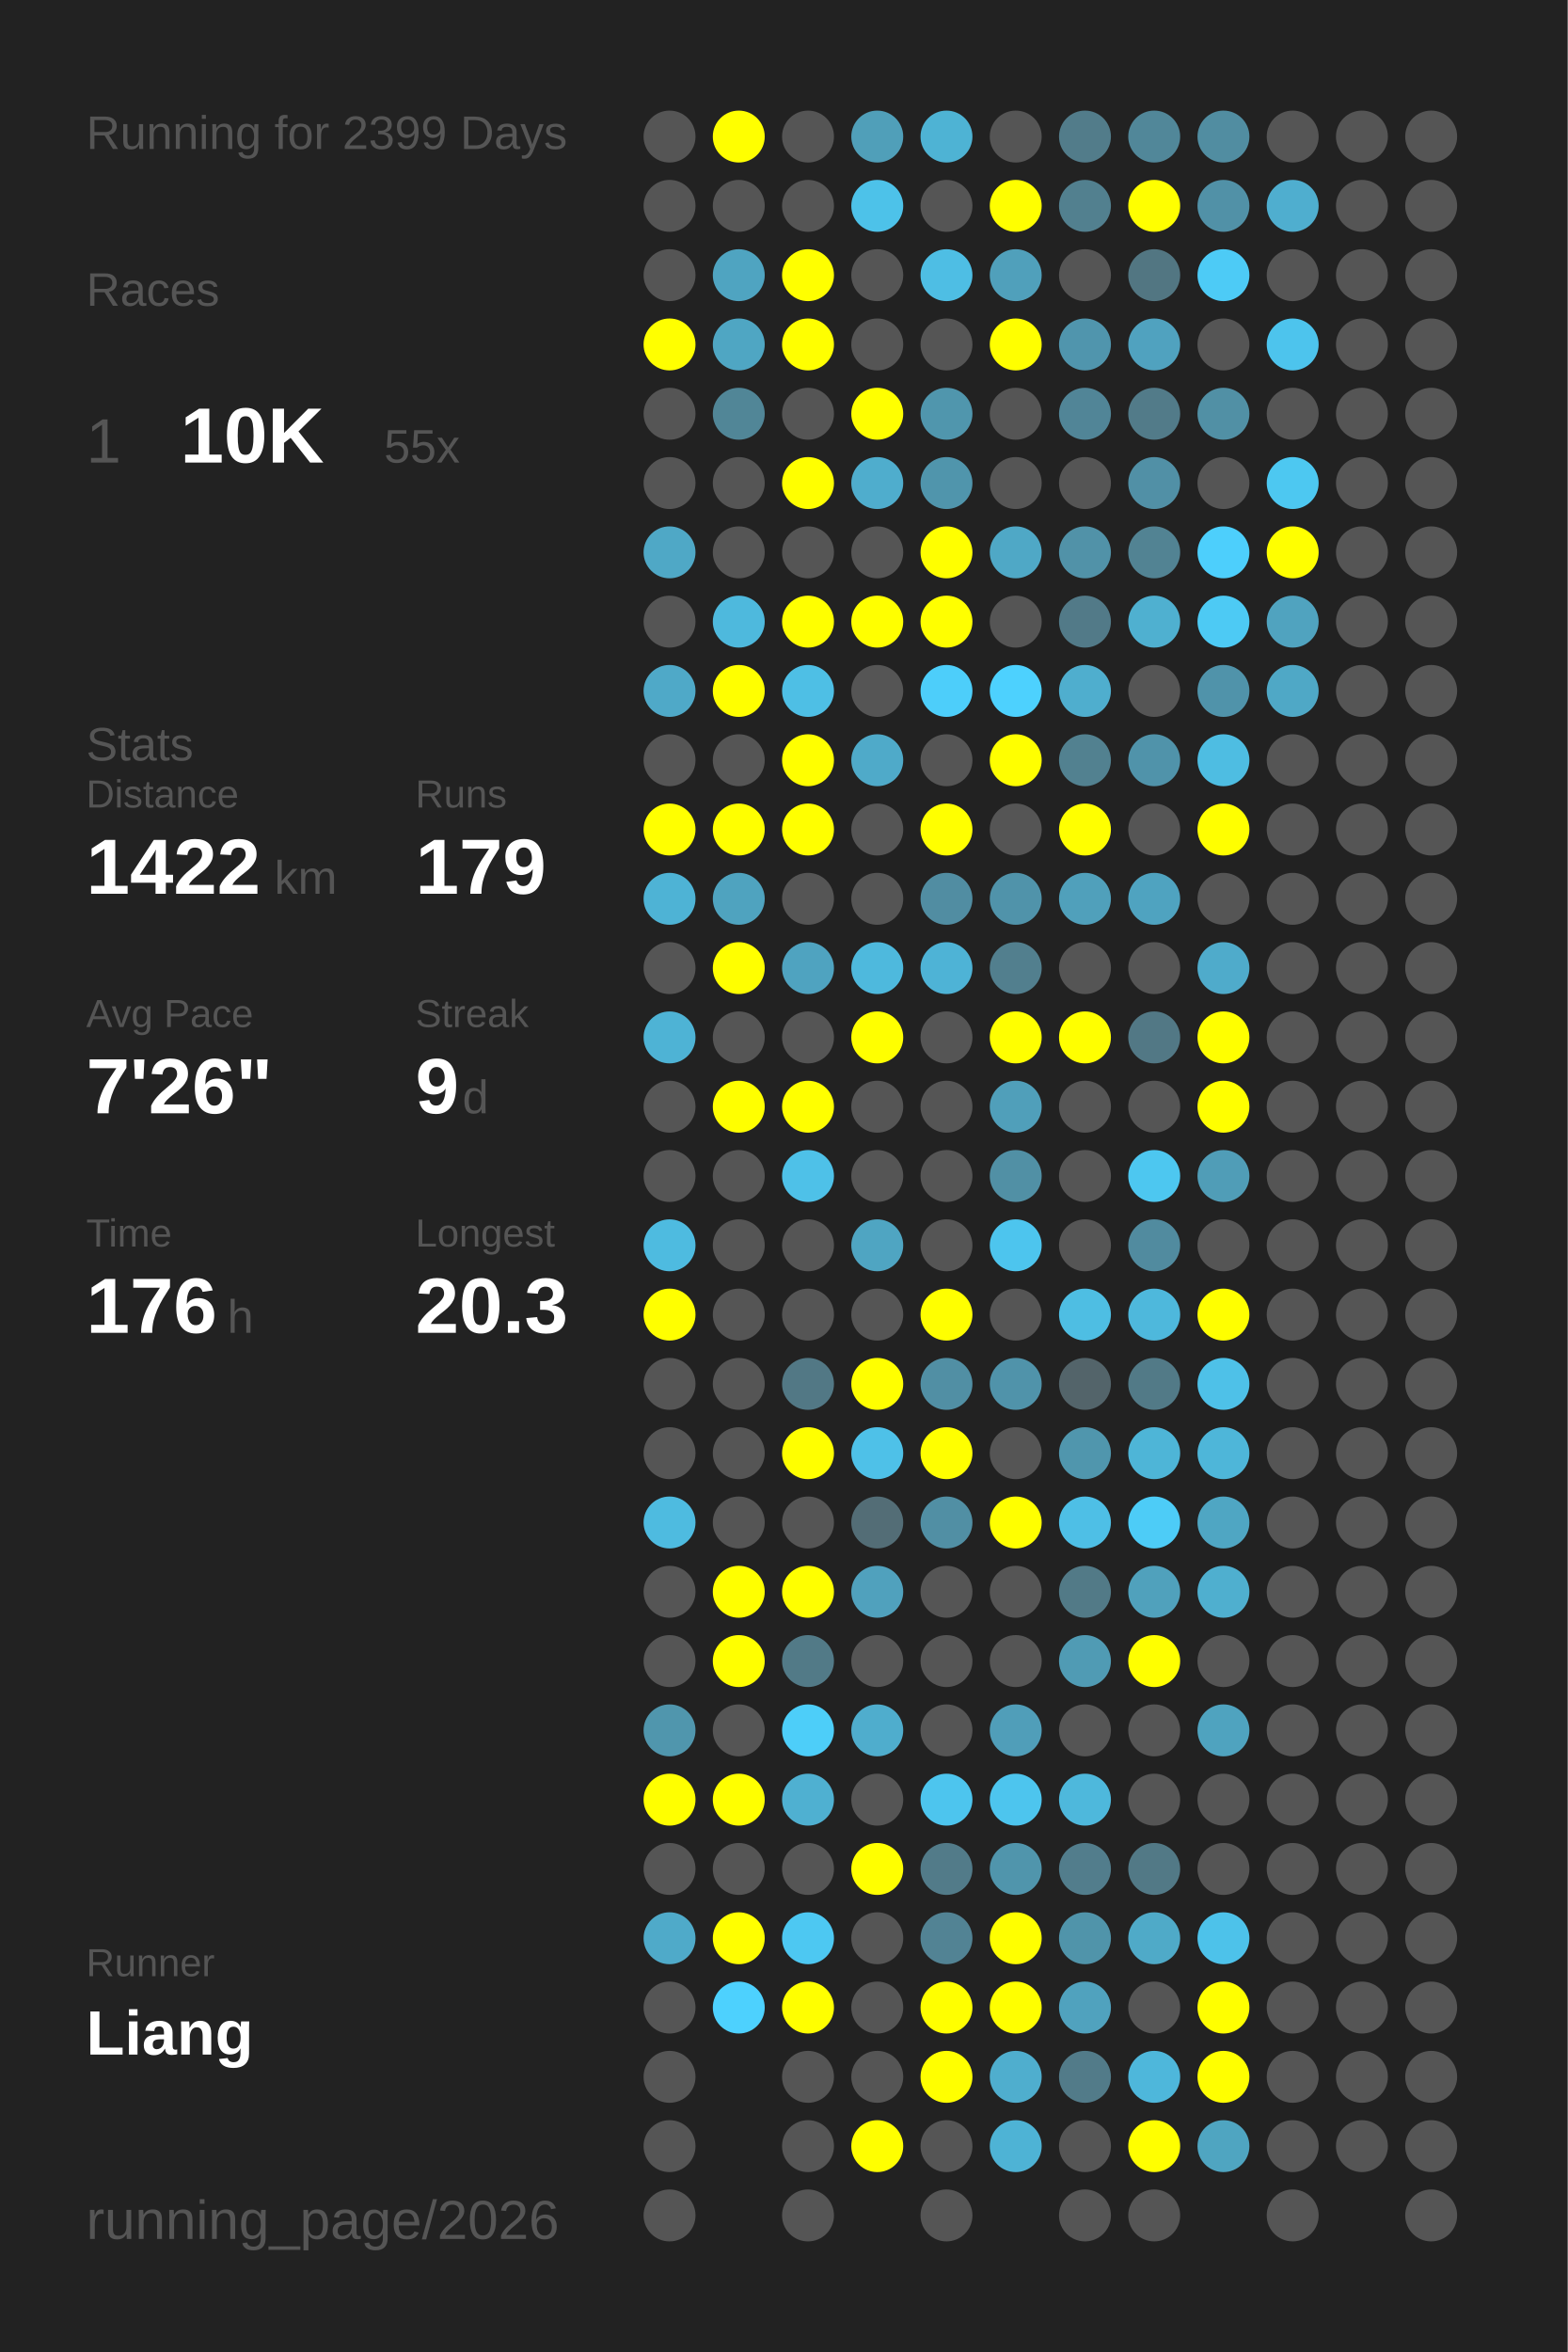
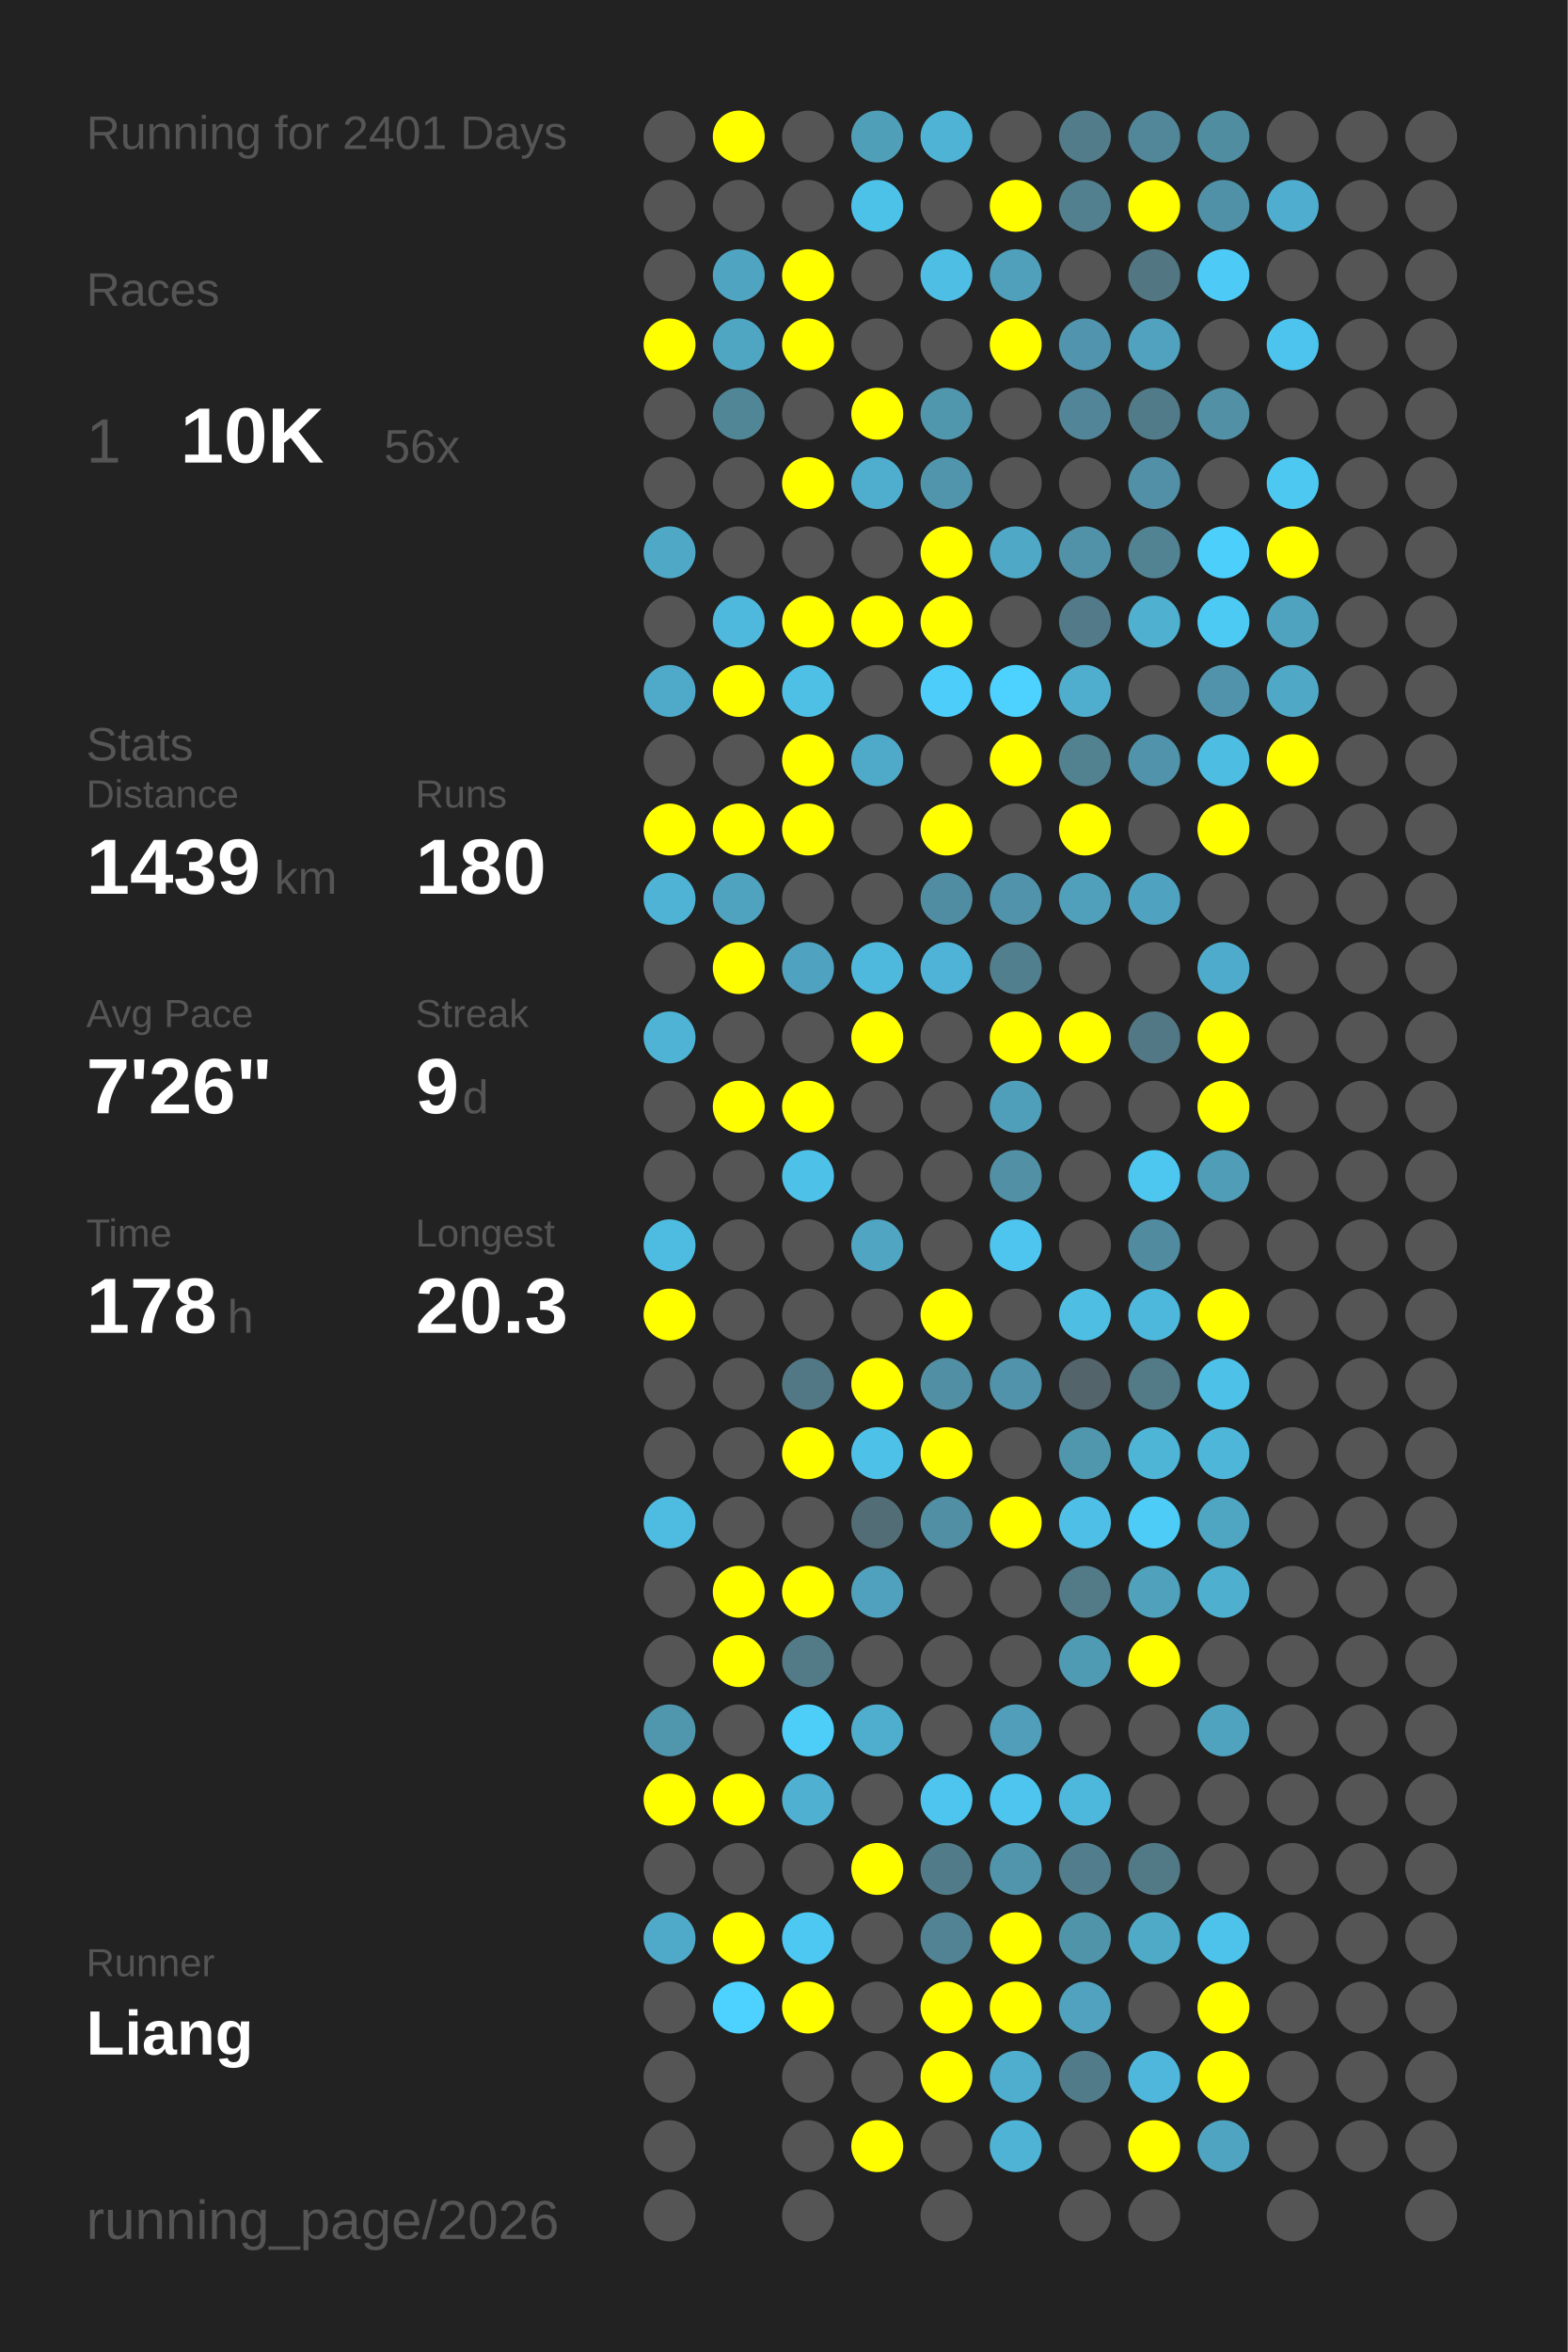
<svg xmlns="http://www.w3.org/2000/svg" baseProfile="full" height="300mm" version="1.1" viewBox="0,0,200,300" width="200mm">
  <defs />
  <rect fill="#222222" height="300" width="200" x="0" y="0" />
-   <text fill="#555555" style="font-size:6px; font-family:Arial;" x="11" y="19">Running for 2399 Days</text>
+   <text fill="#555555" style="font-size:6px; font-family:Arial;" x="11" y="19">Running for 2401 Days</text>
  <text fill="#555555" style="font-size:6px; font-family:Arial;" x="11" y="39">Races</text>
  <text fill="#555555" style="font-size:8px; font-family:Arial;" x="11" y="59">1</text>
  <text fill="#FFFFFF" style="font-size:10px; font-family:Arial; font-weight:bold;" x="23" y="59">10K</text>
-   <text fill="#555555" style="font-size:6px; font-family:Arial;" x="49" y="59">55x</text>
+   <text fill="#555555" style="font-size:6px; font-family:Arial;" x="49" y="59">56x</text>
  <text fill="#555555" style="font-size:6px; font-family:Arial;" x="11" y="97">Stats</text>
  <text fill="#555555" style="font-size:5px; font-family:Arial;" x="11" y="103">Distance</text>
-   <text fill="#FFFFFF" style="font-size:10px; font-family:Arial; font-weight:bold;" x="11" y="114">1422</text>
+   <text fill="#FFFFFF" style="font-size:10px; font-family:Arial; font-weight:bold;" x="11" y="114">1439</text>
  <text fill="#555555" style="font-size:6px; font-family:Arial;" x="35" y="114">km</text>
  <text fill="#555555" style="font-size:5px; font-family:Arial;" x="53" y="103">Runs</text>
-   <text fill="#FFFFFF" style="font-size:10px; font-family:Arial; font-weight:bold;" x="53" y="114">179</text>
+   <text fill="#FFFFFF" style="font-size:10px; font-family:Arial; font-weight:bold;" x="53" y="114">180</text>
  <text fill="#555555" style="font-size:5px; font-family:Arial;" x="11" y="131">Avg Pace</text>
  <text fill="#FFFFFF" style="font-size:10px; font-family:Arial; font-weight:bold;" x="11" y="142">7'26"</text>
  <text fill="#555555" style="font-size:5px; font-family:Arial;" x="53" y="131">Streak</text>
  <text fill="#FFFFFF" style="font-size:10px; font-family:Arial; font-weight:bold;" x="53" y="142">9</text>
  <text fill="#555555" style="font-size:6px; font-family:Arial;" x="59" y="142">d</text>
  <text fill="#555555" style="font-size:5px; font-family:Arial;" x="11" y="159">Time</text>
-   <text fill="#FFFFFF" style="font-size:10px; font-family:Arial; font-weight:bold;" x="11" y="170">176</text>
+   <text fill="#FFFFFF" style="font-size:10px; font-family:Arial; font-weight:bold;" x="11" y="170">178</text>
  <text fill="#555555" style="font-size:6px; font-family:Arial;" x="29" y="170">h</text>
  <text fill="#555555" style="font-size:5px; font-family:Arial;" x="53" y="159">Longest</text>
  <text fill="#FFFFFF" style="font-size:10px; font-family:Arial; font-weight:bold;" x="53" y="170">20.3</text>
  <text fill="#555555" style="font-size:5px; font-family:Arial;" x="11" y="252.065">Runner</text>
  <text fill="#FFFFFF" style="font-size:8px; font-family:Arial; font-weight:bold;" x="11" y="262.065">Liang</text>
  <text fill="#555555" style="font-size:7px; font-family:Arial;" x="11" y="285.581">running_page/2026</text>
  <circle cx="85.417" cy="17.419" fill="#555555" r="3.312" />
  <circle cx="85.417" cy="26.258" fill="#555555" r="3.312" />
  <circle cx="85.417" cy="35.097" fill="#555555" r="3.312" />
  <circle cx="85.417" cy="43.935" fill="#FFFF00" r="3.312" />
  <circle cx="85.417" cy="52.774" fill="#555555" r="3.312" />
  <circle cx="85.417" cy="61.613" fill="#555555" r="3.312" />
  <circle cx="85.417" cy="70.452" fill="#4fa8c6" r="3.312" />
  <circle cx="85.417" cy="79.29" fill="#555555" r="3.312" />
  <circle cx="85.417" cy="88.129" fill="#4fa9c8" r="3.312" />
  <circle cx="85.417" cy="96.968" fill="#555555" r="3.312" />
  <circle cx="85.417" cy="105.806" fill="#FFFF00" r="3.312" />
  <circle cx="85.417" cy="114.645" fill="#4eb3d5" r="3.312" />
  <circle cx="85.417" cy="123.484" fill="#555555" r="3.312" />
  <circle cx="85.417" cy="132.323" fill="#4eb3d5" r="3.312" />
  <circle cx="85.417" cy="141.161" fill="#555555" r="3.312" />
  <circle cx="85.417" cy="150" fill="#555555" r="3.312" />
  <circle cx="85.417" cy="158.839" fill="#4ebbe0" r="3.312" />
  <circle cx="85.417" cy="167.677" fill="#FFFF00" r="3.312" />
  <circle cx="85.417" cy="176.516" fill="#555555" r="3.312" />
  <circle cx="85.417" cy="185.355" fill="#555555" r="3.312" />
  <circle cx="85.417" cy="194.194" fill="#4ebbe0" r="3.312" />
  <circle cx="85.417" cy="203.032" fill="#555555" r="3.312" />
  <circle cx="85.417" cy="211.871" fill="#555555" r="3.312" />
  <circle cx="85.417" cy="220.71" fill="#5096ad" r="3.312" />
  <circle cx="85.417" cy="229.548" fill="#FFFF00" r="3.312" />
  <circle cx="85.417" cy="238.387" fill="#555555" r="3.312" />
  <circle cx="85.417" cy="247.226" fill="#4faac9" r="3.312" />
  <circle cx="85.417" cy="256.065" fill="#555555" r="3.312" />
  <circle cx="85.417" cy="264.903" fill="#555555" r="3.312" />
  <circle cx="85.417" cy="273.742" fill="#555555" r="3.312" />
  <circle cx="85.417" cy="282.581" fill="#555555" r="3.312" />
  <circle cx="94.25" cy="17.419" fill="#FFFF00" r="3.312" />
  <circle cx="94.25" cy="26.258" fill="#555555" r="3.312" />
  <circle cx="94.25" cy="35.097" fill="#4fa4c1" r="3.312" />
  <circle cx="94.25" cy="43.935" fill="#4fa6c3" r="3.312" />
  <circle cx="94.25" cy="52.774" fill="#518697" r="3.312" />
  <circle cx="94.25" cy="61.613" fill="#555555" r="3.312" />
  <circle cx="94.25" cy="70.452" fill="#555555" r="3.312" />
  <circle cx="94.25" cy="79.29" fill="#4eb9dd" r="3.312" />
  <circle cx="94.25" cy="88.129" fill="#FFFF00" r="3.312" />
  <circle cx="94.25" cy="96.968" fill="#555555" r="3.312" />
  <circle cx="94.25" cy="105.806" fill="#FFFF00" r="3.312" />
  <circle cx="94.25" cy="114.645" fill="#4fa3bf" r="3.312" />
  <circle cx="94.25" cy="123.484" fill="#FFFF00" r="3.312" />
  <circle cx="94.25" cy="132.323" fill="#555555" r="3.312" />
  <circle cx="94.25" cy="141.161" fill="#FFFF00" r="3.312" />
  <circle cx="94.25" cy="150" fill="#555555" r="3.312" />
  <circle cx="94.25" cy="158.839" fill="#555555" r="3.312" />
  <circle cx="94.25" cy="167.677" fill="#555555" r="3.312" />
  <circle cx="94.25" cy="176.516" fill="#555555" r="3.312" />
  <circle cx="94.25" cy="185.355" fill="#555555" r="3.312" />
  <circle cx="94.25" cy="194.194" fill="#555555" r="3.312" />
  <circle cx="94.25" cy="203.032" fill="#FFFF00" r="3.312" />
  <circle cx="94.25" cy="211.871" fill="#FFFF00" r="3.312" />
  <circle cx="94.25" cy="220.71" fill="#555555" r="3.312" />
  <circle cx="94.25" cy="229.548" fill="#FFFF00" r="3.312" />
  <circle cx="94.25" cy="238.387" fill="#555555" r="3.312" />
  <circle cx="94.25" cy="247.226" fill="#FFFF00" r="3.312" />
  <circle cx="94.25" cy="256.065" fill="#4dd1fe" r="3.312" />
  <circle cx="103.083" cy="17.419" fill="#555555" r="3.312" />
  <circle cx="103.083" cy="26.258" fill="#555555" r="3.312" />
  <circle cx="103.083" cy="35.097" fill="#FFFF00" r="3.312" />
  <circle cx="103.083" cy="43.935" fill="#FFFF00" r="3.312" />
  <circle cx="103.083" cy="52.774" fill="#555555" r="3.312" />
  <circle cx="103.083" cy="61.613" fill="#FFFF00" r="3.312" />
  <circle cx="103.083" cy="70.452" fill="#555555" r="3.312" />
  <circle cx="103.083" cy="79.29" fill="#FFFF00" r="3.312" />
  <circle cx="103.083" cy="88.129" fill="#4ebfe5" r="3.312" />
  <circle cx="103.083" cy="96.968" fill="#FFFF00" r="3.312" />
  <circle cx="103.083" cy="105.806" fill="#FFFF00" r="3.312" />
  <circle cx="103.083" cy="114.645" fill="#555555" r="3.312" />
  <circle cx="103.083" cy="123.484" fill="#4fa3c0" r="3.312" />
  <circle cx="103.083" cy="132.323" fill="#555555" r="3.312" />
  <circle cx="103.083" cy="141.161" fill="#FFFF00" r="3.312" />
  <circle cx="103.083" cy="150" fill="#4ec1e8" r="3.312" />
  <circle cx="103.083" cy="158.839" fill="#555555" r="3.312" />
  <circle cx="103.083" cy="167.677" fill="#555555" r="3.312" />
  <circle cx="103.083" cy="176.516" fill="#527885" r="3.312" />
  <circle cx="103.083" cy="185.355" fill="#FFFF00" r="3.312" />
  <circle cx="103.083" cy="194.194" fill="#555555" r="3.312" />
  <circle cx="103.083" cy="203.032" fill="#FFFF00" r="3.312" />
  <circle cx="103.083" cy="211.871" fill="#527a87" r="3.312" />
  <circle cx="103.083" cy="220.71" fill="#4dcef9" r="3.312" />
  <circle cx="103.083" cy="229.548" fill="#4fb0d1" r="3.312" />
  <circle cx="103.083" cy="238.387" fill="#555555" r="3.312" />
  <circle cx="103.083" cy="247.226" fill="#4dc8f2" r="3.312" />
  <circle cx="103.083" cy="256.065" fill="#FFFF00" r="3.312" />
  <circle cx="103.083" cy="264.903" fill="#555555" r="3.312" />
  <circle cx="103.083" cy="273.742" fill="#555555" r="3.312" />
  <circle cx="103.083" cy="282.581" fill="#555555" r="3.312" />
  <circle cx="111.917" cy="17.419" fill="#509fb9" r="3.312" />
  <circle cx="111.917" cy="26.258" fill="#4dc2e9" r="3.312" />
  <circle cx="111.917" cy="35.097" fill="#555555" r="3.312" />
  <circle cx="111.917" cy="43.935" fill="#555555" r="3.312" />
  <circle cx="111.917" cy="52.774" fill="#FFFF00" r="3.312" />
  <circle cx="111.917" cy="61.613" fill="#4fadcd" r="3.312" />
  <circle cx="111.917" cy="70.452" fill="#555555" r="3.312" />
  <circle cx="111.917" cy="79.29" fill="#FFFF00" r="3.312" />
  <circle cx="111.917" cy="88.129" fill="#555555" r="3.312" />
  <circle cx="111.917" cy="96.968" fill="#4faac9" r="3.312" />
  <circle cx="111.917" cy="105.806" fill="#555555" r="3.312" />
  <circle cx="111.917" cy="114.645" fill="#555555" r="3.312" />
  <circle cx="111.917" cy="123.484" fill="#4eb9dd" r="3.312" />
  <circle cx="111.917" cy="132.323" fill="#FFFF00" r="3.312" />
  <circle cx="111.917" cy="141.161" fill="#555555" r="3.312" />
  <circle cx="111.917" cy="150" fill="#555555" r="3.312" />
  <circle cx="111.917" cy="158.839" fill="#4fa5c2" r="3.312" />
  <circle cx="111.917" cy="167.677" fill="#555555" r="3.312" />
  <circle cx="111.917" cy="176.516" fill="#FFFF00" r="3.312" />
  <circle cx="111.917" cy="185.355" fill="#4ec1e8" r="3.312" />
  <circle cx="111.917" cy="194.194" fill="#536d76" r="3.312" />
  <circle cx="111.917" cy="203.032" fill="#50a1bd" r="3.312" />
  <circle cx="111.917" cy="211.871" fill="#555555" r="3.312" />
  <circle cx="111.917" cy="220.71" fill="#4fadcd" r="3.312" />
  <circle cx="111.917" cy="229.548" fill="#555555" r="3.312" />
  <circle cx="111.917" cy="238.387" fill="#FFFF00" r="3.312" />
  <circle cx="111.917" cy="247.226" fill="#555555" r="3.312" />
  <circle cx="111.917" cy="256.065" fill="#555555" r="3.312" />
  <circle cx="111.917" cy="264.903" fill="#555555" r="3.312" />
  <circle cx="111.917" cy="273.742" fill="#FFFF00" r="3.312" />
  <circle cx="120.75" cy="17.419" fill="#4eb3d4" r="3.312" />
  <circle cx="120.75" cy="26.258" fill="#555555" r="3.312" />
  <circle cx="120.75" cy="35.097" fill="#4ebee4" r="3.312" />
  <circle cx="120.75" cy="43.935" fill="#555555" r="3.312" />
  <circle cx="120.75" cy="52.774" fill="#5096ad" r="3.312" />
  <circle cx="120.75" cy="61.613" fill="#5095ac" r="3.312" />
  <circle cx="120.75" cy="70.452" fill="#FFFF00" r="3.312" />
  <circle cx="120.75" cy="79.29" fill="#FFFF00" r="3.312" />
  <circle cx="120.75" cy="88.129" fill="#4dcefa" r="3.312" />
  <circle cx="120.75" cy="96.968" fill="#555555" r="3.312" />
  <circle cx="120.75" cy="105.806" fill="#FFFF00" r="3.312" />
  <circle cx="120.75" cy="114.645" fill="#518da2" r="3.312" />
  <circle cx="120.75" cy="123.484" fill="#4eb3d6" r="3.312" />
  <circle cx="120.75" cy="132.323" fill="#555555" r="3.312" />
  <circle cx="120.75" cy="141.161" fill="#555555" r="3.312" />
  <circle cx="120.75" cy="150" fill="#555555" r="3.312" />
  <circle cx="120.75" cy="158.839" fill="#555555" r="3.312" />
  <circle cx="120.75" cy="167.677" fill="#FFFF00" r="3.312" />
  <circle cx="120.75" cy="176.516" fill="#518fa4" r="3.312" />
  <circle cx="120.75" cy="185.355" fill="#FFFF00" r="3.312" />
  <circle cx="120.75" cy="194.194" fill="#518fa4" r="3.312" />
  <circle cx="120.75" cy="203.032" fill="#555555" r="3.312" />
  <circle cx="120.75" cy="211.871" fill="#555555" r="3.312" />
  <circle cx="120.75" cy="220.71" fill="#555555" r="3.312" />
  <circle cx="120.75" cy="229.548" fill="#4dc5ee" r="3.312" />
  <circle cx="120.75" cy="238.387" fill="#527b89" r="3.312" />
  <circle cx="120.75" cy="247.226" fill="#528394" r="3.312" />
  <circle cx="120.75" cy="256.065" fill="#FFFF00" r="3.312" />
  <circle cx="120.75" cy="264.903" fill="#FFFF00" r="3.312" />
  <circle cx="120.75" cy="273.742" fill="#555555" r="3.312" />
  <circle cx="120.75" cy="282.581" fill="#555555" r="3.312" />
  <circle cx="129.583" cy="17.419" fill="#555555" r="3.312" />
  <circle cx="129.583" cy="26.258" fill="#FFFF00" r="3.312" />
  <circle cx="129.583" cy="35.097" fill="#50a0bb" r="3.312" />
  <circle cx="129.583" cy="43.935" fill="#FFFF00" r="3.312" />
  <circle cx="129.583" cy="52.774" fill="#555555" r="3.312" />
  <circle cx="129.583" cy="61.613" fill="#555555" r="3.312" />
  <circle cx="129.583" cy="70.452" fill="#4fa8c6" r="3.312" />
  <circle cx="129.583" cy="79.29" fill="#555555" r="3.312" />
  <circle cx="129.583" cy="88.129" fill="#4dd1fe" r="3.312" />
  <circle cx="129.583" cy="96.968" fill="#FFFF00" r="3.312" />
  <circle cx="129.583" cy="105.806" fill="#555555" r="3.312" />
  <circle cx="129.583" cy="114.645" fill="#5093aa" r="3.312" />
  <circle cx="129.583" cy="123.484" fill="#527f8e" r="3.312" />
  <circle cx="129.583" cy="132.323" fill="#FFFF00" r="3.312" />
  <circle cx="129.583" cy="141.161" fill="#509fba" r="3.312" />
  <circle cx="129.583" cy="150" fill="#5190a5" r="3.312" />
  <circle cx="129.583" cy="158.839" fill="#4dc5ee" r="3.312" />
  <circle cx="129.583" cy="167.677" fill="#555555" r="3.312" />
  <circle cx="129.583" cy="176.516" fill="#5093aa" r="3.312" />
  <circle cx="129.583" cy="185.355" fill="#555555" r="3.312" />
  <circle cx="129.583" cy="194.194" fill="#FFFF00" r="3.312" />
  <circle cx="129.583" cy="203.032" fill="#555555" r="3.312" />
  <circle cx="129.583" cy="211.871" fill="#555555" r="3.312" />
  <circle cx="129.583" cy="220.71" fill="#509eb9" r="3.312" />
  <circle cx="129.583" cy="229.548" fill="#4dc5ee" r="3.312" />
  <circle cx="129.583" cy="238.387" fill="#5095ac" r="3.312" />
  <circle cx="129.583" cy="247.226" fill="#FFFF00" r="3.312" />
  <circle cx="129.583" cy="256.065" fill="#FFFF00" r="3.312" />
  <circle cx="129.583" cy="264.903" fill="#4faece" r="3.312" />
  <circle cx="129.583" cy="273.742" fill="#4eb3d5" r="3.312" />
  <circle cx="138.417" cy="17.419" fill="#527c8a" r="3.312" />
  <circle cx="138.417" cy="26.258" fill="#52808f" r="3.312" />
  <circle cx="138.417" cy="35.097" fill="#555555" r="3.312" />
  <circle cx="138.417" cy="43.935" fill="#5095ad" r="3.312" />
  <circle cx="138.417" cy="52.774" fill="#518597" r="3.312" />
  <circle cx="138.417" cy="61.613" fill="#555555" r="3.312" />
  <circle cx="138.417" cy="70.452" fill="#5192a8" r="3.312" />
  <circle cx="138.417" cy="79.29" fill="#527a88" r="3.312" />
  <circle cx="138.417" cy="88.129" fill="#4faece" r="3.312" />
  <circle cx="138.417" cy="96.968" fill="#528190" r="3.312" />
  <circle cx="138.417" cy="105.806" fill="#FFFF00" r="3.312" />
  <circle cx="138.417" cy="114.645" fill="#50a0bb" r="3.312" />
  <circle cx="138.417" cy="123.484" fill="#555555" r="3.312" />
  <circle cx="138.417" cy="132.323" fill="#FFFF00" r="3.312" />
  <circle cx="138.417" cy="141.161" fill="#555555" r="3.312" />
  <circle cx="138.417" cy="150" fill="#555555" r="3.312" />
  <circle cx="138.417" cy="158.839" fill="#555555" r="3.312" />
  <circle cx="138.417" cy="167.677" fill="#4ebee3" r="3.312" />
  <circle cx="138.417" cy="176.516" fill="#53646a" r="3.312" />
  <circle cx="138.417" cy="185.355" fill="#5096ad" r="3.312" />
  <circle cx="138.417" cy="194.194" fill="#4ebfe6" r="3.312" />
  <circle cx="138.417" cy="203.032" fill="#527a87" r="3.312" />
  <circle cx="138.417" cy="211.871" fill="#509bb4" r="3.312" />
  <circle cx="138.417" cy="220.71" fill="#555555" r="3.312" />
  <circle cx="138.417" cy="229.548" fill="#4eb8dc" r="3.312" />
  <circle cx="138.417" cy="238.387" fill="#527d8c" r="3.312" />
  <circle cx="138.417" cy="247.226" fill="#5094aa" r="3.312" />
  <circle cx="138.417" cy="256.065" fill="#50a2be" r="3.312" />
  <circle cx="138.417" cy="264.903" fill="#527b89" r="3.312" />
  <circle cx="138.417" cy="273.742" fill="#555555" r="3.312" />
  <circle cx="138.417" cy="282.581" fill="#555555" r="3.312" />
  <circle cx="147.25" cy="17.419" fill="#518799" r="3.312" />
  <circle cx="147.25" cy="26.258" fill="#FFFF00" r="3.312" />
  <circle cx="147.25" cy="35.097" fill="#527682" r="3.312" />
  <circle cx="147.25" cy="43.935" fill="#50a2bf" r="3.312" />
  <circle cx="147.25" cy="52.774" fill="#527b89" r="3.312" />
  <circle cx="147.25" cy="61.613" fill="#5190a6" r="3.312" />
  <circle cx="147.25" cy="70.452" fill="#528393" r="3.312" />
  <circle cx="147.25" cy="79.29" fill="#4fb0d0" r="3.312" />
  <circle cx="147.25" cy="88.129" fill="#555555" r="3.312" />
  <circle cx="147.25" cy="96.968" fill="#5093aa" r="3.312" />
  <circle cx="147.25" cy="105.806" fill="#555555" r="3.312" />
  <circle cx="147.25" cy="114.645" fill="#4fa3c0" r="3.312" />
  <circle cx="147.25" cy="123.484" fill="#555555" r="3.312" />
  <circle cx="147.25" cy="132.323" fill="#527885" r="3.312" />
  <circle cx="147.25" cy="141.161" fill="#555555" r="3.312" />
  <circle cx="147.25" cy="150" fill="#4dc7f0" r="3.312" />
  <circle cx="147.25" cy="158.839" fill="#518b9f" r="3.312" />
  <circle cx="147.25" cy="167.677" fill="#4eb8dc" r="3.312" />
  <circle cx="147.25" cy="176.516" fill="#527a87" r="3.312" />
  <circle cx="147.25" cy="185.355" fill="#4eb5d7" r="3.312" />
  <circle cx="147.25" cy="194.194" fill="#4dccf7" r="3.312" />
  <circle cx="147.25" cy="203.032" fill="#50a1bc" r="3.312" />
  <circle cx="147.25" cy="211.871" fill="#FFFF00" r="3.312" />
  <circle cx="147.25" cy="220.71" fill="#555555" r="3.312" />
  <circle cx="147.25" cy="229.548" fill="#555555" r="3.312" />
  <circle cx="147.25" cy="238.387" fill="#527986" r="3.312" />
  <circle cx="147.25" cy="247.226" fill="#4faac8" r="3.312" />
  <circle cx="147.25" cy="256.065" fill="#555555" r="3.312" />
  <circle cx="147.25" cy="264.903" fill="#4eb7db" r="3.312" />
  <circle cx="147.25" cy="273.742" fill="#FFFF00" r="3.312" />
  <circle cx="147.25" cy="282.581" fill="#555555" r="3.312" />
  <circle cx="156.083" cy="17.419" fill="#518da1" r="3.312" />
  <circle cx="156.083" cy="26.258" fill="#5191a7" r="3.312" />
  <circle cx="156.083" cy="35.097" fill="#4dcbf6" r="3.312" />
  <circle cx="156.083" cy="43.935" fill="#555555" r="3.312" />
  <circle cx="156.083" cy="52.774" fill="#5190a5" r="3.312" />
  <circle cx="156.083" cy="61.613" fill="#555555" r="3.312" />
  <circle cx="156.083" cy="70.452" fill="#4dcffc" r="3.312" />
  <circle cx="156.083" cy="79.29" fill="#4dcaf4" r="3.312" />
  <circle cx="156.083" cy="88.129" fill="#5093aa" r="3.312" />
  <circle cx="156.083" cy="96.968" fill="#4ebde2" r="3.312" />
  <circle cx="156.083" cy="105.806" fill="#FFFF00" r="3.312" />
  <circle cx="156.083" cy="114.645" fill="#555555" r="3.312" />
  <circle cx="156.083" cy="123.484" fill="#4fabcb" r="3.312" />
  <circle cx="156.083" cy="132.323" fill="#FFFF00" r="3.312" />
  <circle cx="156.083" cy="141.161" fill="#FFFF00" r="3.312" />
  <circle cx="156.083" cy="150" fill="#509db7" r="3.312" />
  <circle cx="156.083" cy="158.839" fill="#555555" r="3.312" />
  <circle cx="156.083" cy="167.677" fill="#FFFF00" r="3.312" />
  <circle cx="156.083" cy="176.516" fill="#4ec1e8" r="3.312" />
  <circle cx="156.083" cy="185.355" fill="#4eb6d9" r="3.312" />
  <circle cx="156.083" cy="194.194" fill="#4fa6c3" r="3.312" />
  <circle cx="156.083" cy="203.032" fill="#4fafcf" r="3.312" />
  <circle cx="156.083" cy="211.871" fill="#555555" r="3.312" />
  <circle cx="156.083" cy="220.71" fill="#4fa3bf" r="3.312" />
  <circle cx="156.083" cy="229.548" fill="#555555" r="3.312" />
  <circle cx="156.083" cy="238.387" fill="#555555" r="3.312" />
  <circle cx="156.083" cy="247.226" fill="#4dc2ea" r="3.312" />
  <circle cx="156.083" cy="256.065" fill="#FFFF00" r="3.312" />
  <circle cx="156.083" cy="264.903" fill="#FFFF00" r="3.312" />
  <circle cx="156.083" cy="273.742" fill="#4fa5c1" r="3.312" />
  <circle cx="164.917" cy="17.419" fill="#555555" r="3.312" />
  <circle cx="164.917" cy="26.258" fill="#4faecf" r="3.312" />
  <circle cx="164.917" cy="35.097" fill="#555555" r="3.312" />
  <circle cx="164.917" cy="43.935" fill="#4dc4ed" r="3.312" />
  <circle cx="164.917" cy="52.774" fill="#555555" r="3.312" />
  <circle cx="164.917" cy="61.613" fill="#4dc8f1" r="3.312" />
  <circle cx="164.917" cy="70.452" fill="#FFFF00" r="3.312" />
  <circle cx="164.917" cy="79.29" fill="#50a3bf" r="3.312" />
  <circle cx="164.917" cy="88.129" fill="#4fa8c6" r="3.312" />
-   <circle cx="164.917" cy="96.968" fill="#555555" r="3.312" />
+   <circle cx="164.917" cy="96.968" fill="#FFFF00" r="3.312" />
  <circle cx="164.917" cy="105.806" fill="#555555" r="3.312" />
  <circle cx="164.917" cy="114.645" fill="#555555" r="3.312" />
  <circle cx="164.917" cy="123.484" fill="#555555" r="3.312" />
  <circle cx="164.917" cy="132.323" fill="#555555" r="3.312" />
  <circle cx="164.917" cy="141.161" fill="#555555" r="3.312" />
  <circle cx="164.917" cy="150" fill="#555555" r="3.312" />
  <circle cx="164.917" cy="158.839" fill="#555555" r="3.312" />
  <circle cx="164.917" cy="167.677" fill="#555555" r="3.312" />
  <circle cx="164.917" cy="176.516" fill="#555555" r="3.312" />
  <circle cx="164.917" cy="185.355" fill="#555555" r="3.312" />
  <circle cx="164.917" cy="194.194" fill="#555555" r="3.312" />
  <circle cx="164.917" cy="203.032" fill="#555555" r="3.312" />
  <circle cx="164.917" cy="211.871" fill="#555555" r="3.312" />
  <circle cx="164.917" cy="220.71" fill="#555555" r="3.312" />
  <circle cx="164.917" cy="229.548" fill="#555555" r="3.312" />
  <circle cx="164.917" cy="238.387" fill="#555555" r="3.312" />
  <circle cx="164.917" cy="247.226" fill="#555555" r="3.312" />
  <circle cx="164.917" cy="256.065" fill="#555555" r="3.312" />
  <circle cx="164.917" cy="264.903" fill="#555555" r="3.312" />
  <circle cx="164.917" cy="273.742" fill="#555555" r="3.312" />
  <circle cx="164.917" cy="282.581" fill="#555555" r="3.312" />
  <circle cx="173.75" cy="17.419" fill="#555555" r="3.312" />
  <circle cx="173.75" cy="26.258" fill="#555555" r="3.312" />
  <circle cx="173.75" cy="35.097" fill="#555555" r="3.312" />
  <circle cx="173.75" cy="43.935" fill="#555555" r="3.312" />
  <circle cx="173.75" cy="52.774" fill="#555555" r="3.312" />
  <circle cx="173.75" cy="61.613" fill="#555555" r="3.312" />
  <circle cx="173.75" cy="70.452" fill="#555555" r="3.312" />
  <circle cx="173.75" cy="79.29" fill="#555555" r="3.312" />
  <circle cx="173.75" cy="88.129" fill="#555555" r="3.312" />
  <circle cx="173.75" cy="96.968" fill="#555555" r="3.312" />
  <circle cx="173.75" cy="105.806" fill="#555555" r="3.312" />
  <circle cx="173.75" cy="114.645" fill="#555555" r="3.312" />
  <circle cx="173.75" cy="123.484" fill="#555555" r="3.312" />
  <circle cx="173.75" cy="132.323" fill="#555555" r="3.312" />
  <circle cx="173.75" cy="141.161" fill="#555555" r="3.312" />
  <circle cx="173.75" cy="150" fill="#555555" r="3.312" />
  <circle cx="173.75" cy="158.839" fill="#555555" r="3.312" />
  <circle cx="173.75" cy="167.677" fill="#555555" r="3.312" />
  <circle cx="173.75" cy="176.516" fill="#555555" r="3.312" />
  <circle cx="173.75" cy="185.355" fill="#555555" r="3.312" />
  <circle cx="173.75" cy="194.194" fill="#555555" r="3.312" />
  <circle cx="173.75" cy="203.032" fill="#555555" r="3.312" />
  <circle cx="173.75" cy="211.871" fill="#555555" r="3.312" />
  <circle cx="173.75" cy="220.71" fill="#555555" r="3.312" />
  <circle cx="173.75" cy="229.548" fill="#555555" r="3.312" />
  <circle cx="173.75" cy="238.387" fill="#555555" r="3.312" />
  <circle cx="173.75" cy="247.226" fill="#555555" r="3.312" />
  <circle cx="173.75" cy="256.065" fill="#555555" r="3.312" />
  <circle cx="173.75" cy="264.903" fill="#555555" r="3.312" />
  <circle cx="173.75" cy="273.742" fill="#555555" r="3.312" />
  <circle cx="182.583" cy="17.419" fill="#555555" r="3.312" />
  <circle cx="182.583" cy="26.258" fill="#555555" r="3.312" />
  <circle cx="182.583" cy="35.097" fill="#555555" r="3.312" />
  <circle cx="182.583" cy="43.935" fill="#555555" r="3.312" />
  <circle cx="182.583" cy="52.774" fill="#555555" r="3.312" />
  <circle cx="182.583" cy="61.613" fill="#555555" r="3.312" />
  <circle cx="182.583" cy="70.452" fill="#555555" r="3.312" />
  <circle cx="182.583" cy="79.29" fill="#555555" r="3.312" />
  <circle cx="182.583" cy="88.129" fill="#555555" r="3.312" />
  <circle cx="182.583" cy="96.968" fill="#555555" r="3.312" />
  <circle cx="182.583" cy="105.806" fill="#555555" r="3.312" />
  <circle cx="182.583" cy="114.645" fill="#555555" r="3.312" />
  <circle cx="182.583" cy="123.484" fill="#555555" r="3.312" />
  <circle cx="182.583" cy="132.323" fill="#555555" r="3.312" />
  <circle cx="182.583" cy="141.161" fill="#555555" r="3.312" />
  <circle cx="182.583" cy="150" fill="#555555" r="3.312" />
  <circle cx="182.583" cy="158.839" fill="#555555" r="3.312" />
  <circle cx="182.583" cy="167.677" fill="#555555" r="3.312" />
  <circle cx="182.583" cy="176.516" fill="#555555" r="3.312" />
  <circle cx="182.583" cy="185.355" fill="#555555" r="3.312" />
  <circle cx="182.583" cy="194.194" fill="#555555" r="3.312" />
  <circle cx="182.583" cy="203.032" fill="#555555" r="3.312" />
  <circle cx="182.583" cy="211.871" fill="#555555" r="3.312" />
  <circle cx="182.583" cy="220.71" fill="#555555" r="3.312" />
  <circle cx="182.583" cy="229.548" fill="#555555" r="3.312" />
  <circle cx="182.583" cy="238.387" fill="#555555" r="3.312" />
  <circle cx="182.583" cy="247.226" fill="#555555" r="3.312" />
  <circle cx="182.583" cy="256.065" fill="#555555" r="3.312" />
  <circle cx="182.583" cy="264.903" fill="#555555" r="3.312" />
  <circle cx="182.583" cy="273.742" fill="#555555" r="3.312" />
  <circle cx="182.583" cy="282.581" fill="#555555" r="3.312" />
</svg>
